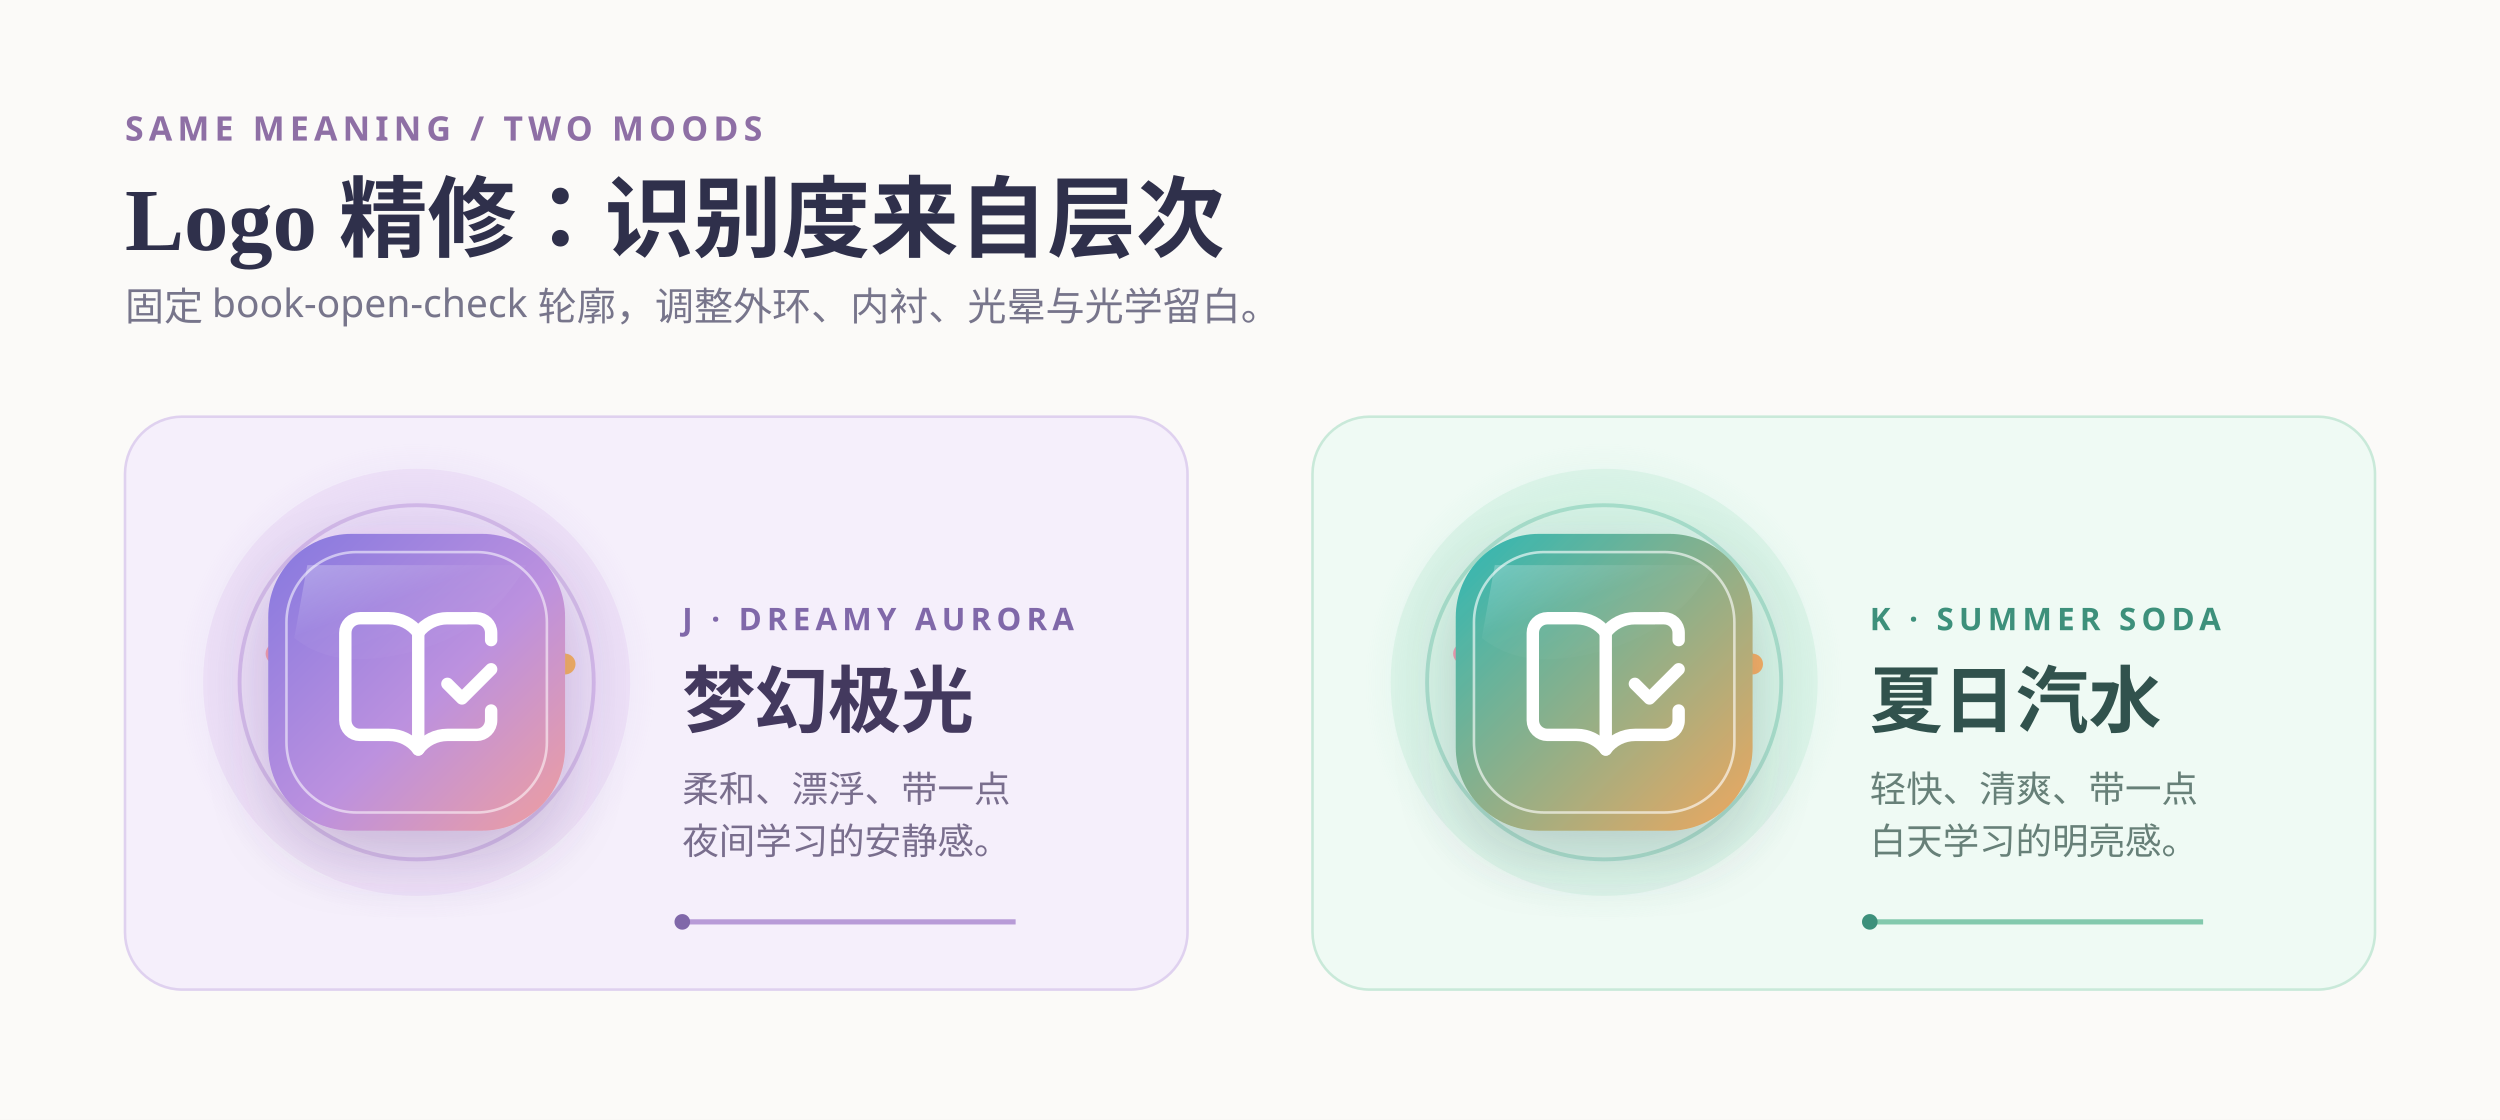
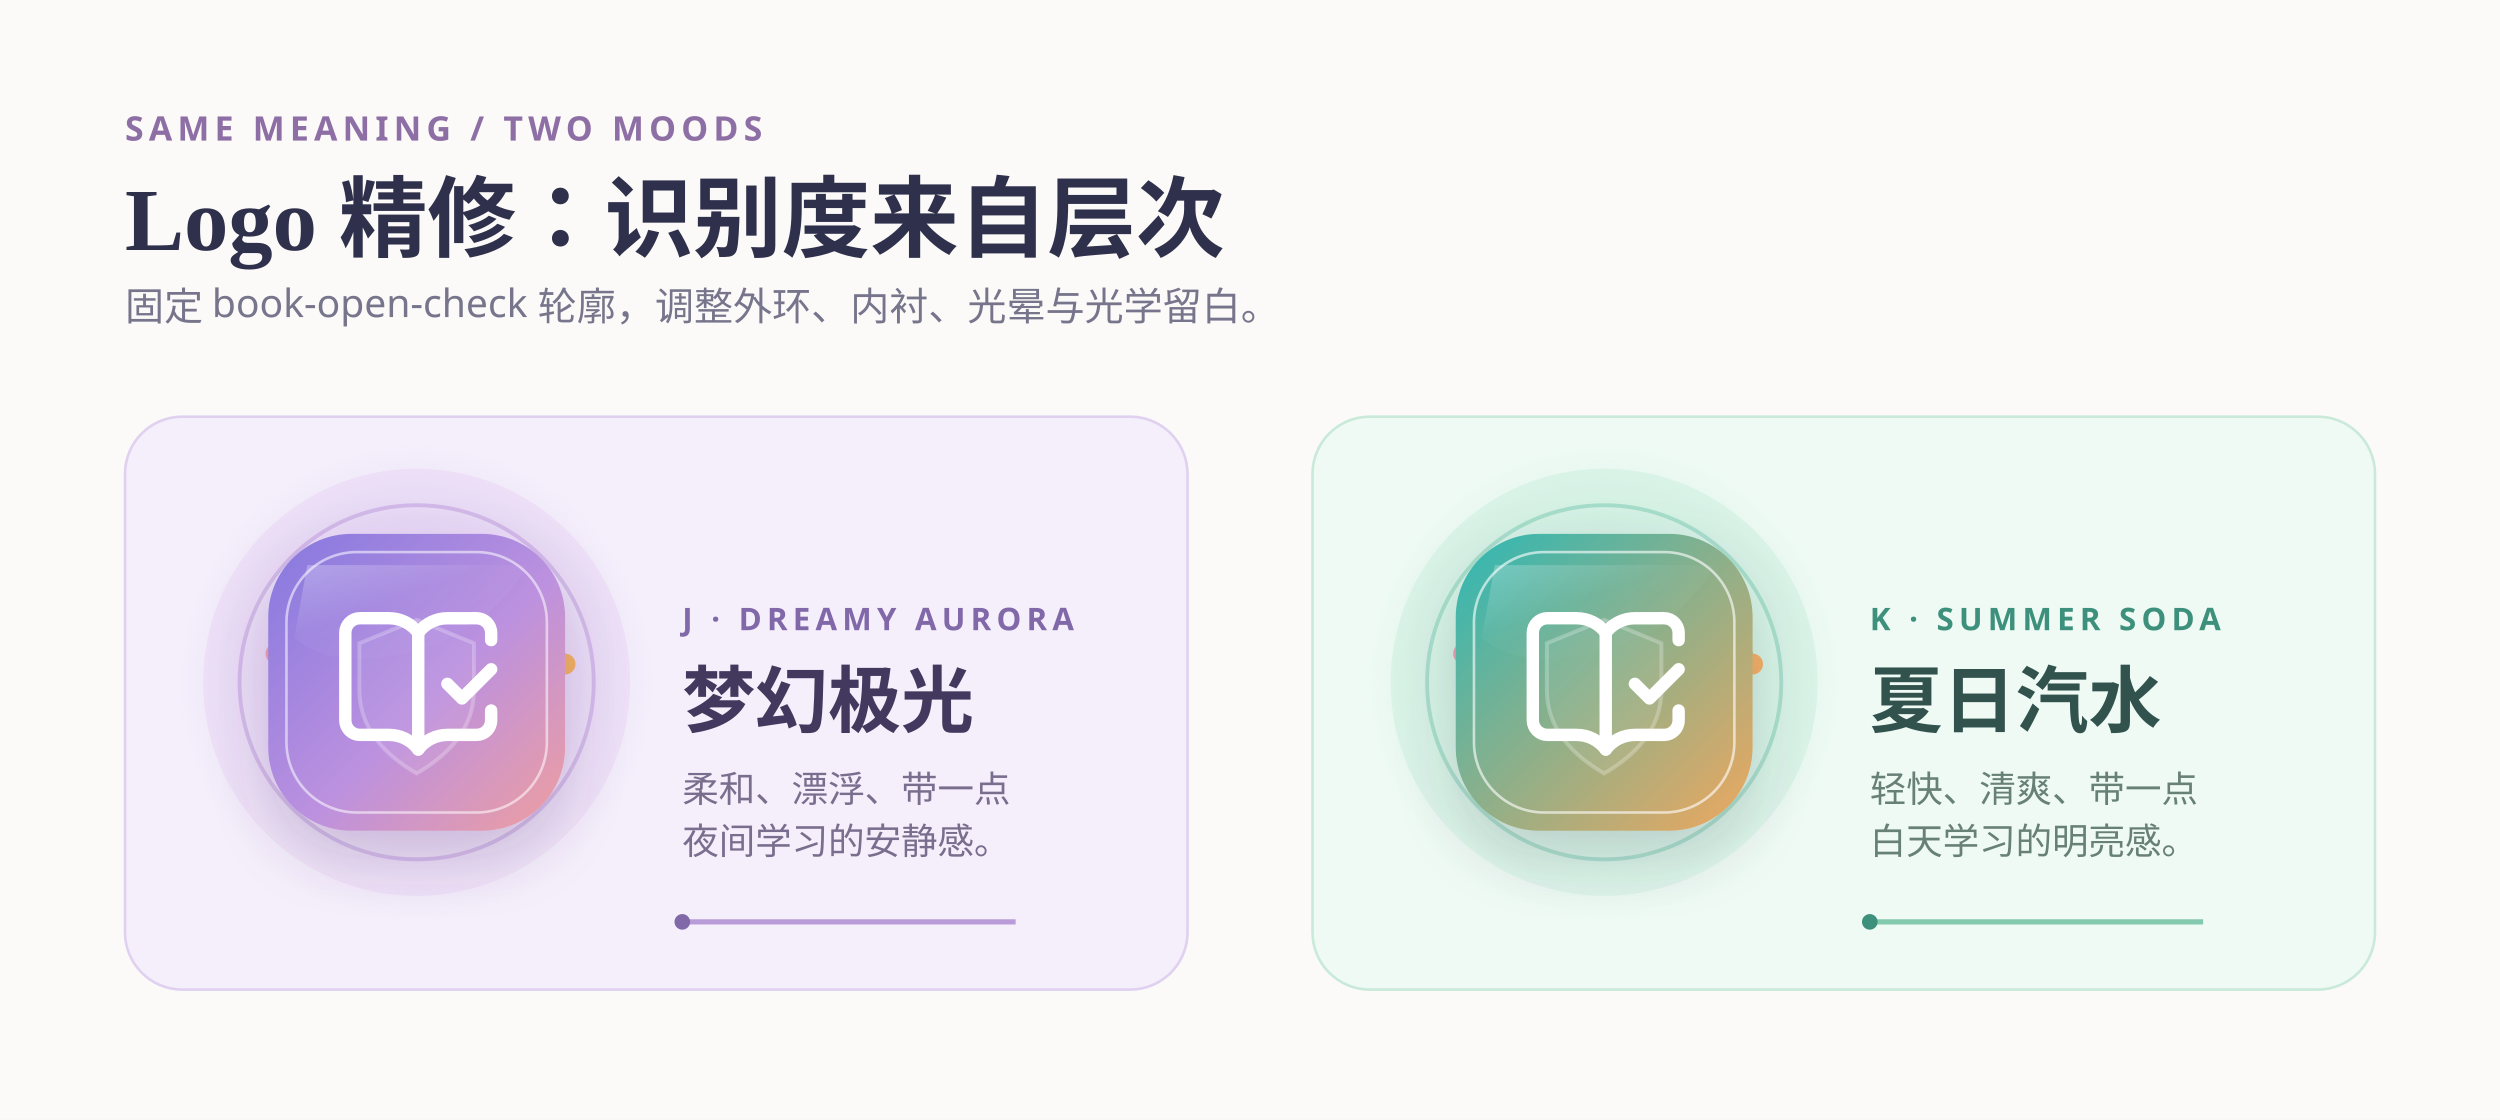
<svg xmlns="http://www.w3.org/2000/svg" width="960" height="430" viewBox="0 0 960 430" font-family="PingFang SC, Microsoft YaHei, sans-serif" role="img" aria-labelledby="title desc">
  <defs>
    <linearGradient id="dreamTile" x1="0" y1="0" x2="1" y2="1">
      <stop stop-color="#8578df" />
      <stop offset=".55" stop-color="#bc91df" />
      <stop offset="1" stop-color="#ef9e9e" />
    </linearGradient>
    <linearGradient id="summerTile" x1="0" y1="0" x2="1" y2="1">
      <stop stop-color="#2db8b5" />
      <stop offset="1" stop-color="#efa75e" />
    </linearGradient>
    <radialGradient id="dreamBloom">
      <stop stop-color="#b58ee3" stop-opacity=".46" />
      <stop offset="1" stop-color="#b58ee3" stop-opacity="0" />
    </radialGradient>
    <radialGradient id="summerBloom">
      <stop stop-color="#8bdcc2" stop-opacity=".52" />
      <stop offset="1" stop-color="#8bdcc2" stop-opacity="0" />
    </radialGradient>
    <linearGradient id="gloss" x1="0" y1="0" x2="0.9" y2="1">
      <stop stop-color="#fff" stop-opacity=".42" />
      <stop offset=".42" stop-color="#fff" stop-opacity=".06" />
      <stop offset="1" stop-color="#fff" stop-opacity="0" />
    </linearGradient>
    <filter id="logoShadow" x="-25%" y="-25%" width="150%" height="170%">
      <feDropShadow dx="0" dy="10" stdDeviation="11" flood-color="#5b526b" flood-opacity=".18" />
    </filter>
  </defs>
  <rect width="960" height="430" fill="#fbfaf8" />
  <text x="48" y="54" font-size="13" font-weight="700" letter-spacing="2" fill="#8e6fa5">SAME MEANING / TWO MOODS</text>
  <text x="48" y="96" font-family="Georgia, Times New Roman, serif" font-size="34" font-weight="700" fill="#2f304b">Logo 精修：识别度来自层次</text>
  <text x="48" y="123" font-size="15" fill="#77758b">固定 book-open-check 轮廓，调整外环、内衬、光晕与光学留白。</text>
-   <g transform="translate(48 160)" data-role="logo-variant" data-logo-intent="knowledge verification" data-icon-source="lucide" data-icon-name="book-open-check" data-icon-license="ISC">
+   <g transform="translate(48 160)" data-role="logo-variant" data-logo-intent="knowledge verification" data-logo-secondary-motif="chapter relationship + verification shield" data-icon-source="lucide" data-icon-name="book-open-check" data-icon-license="ISC">
    <rect width="408" height="220" rx="22" fill="#f5effb" stroke="#dfd1ef" />
    <circle cx="112" cy="102" r="92" fill="url(#dreamBloom)" />
    <circle cx="112" cy="102" r="82" fill="#d5b7ed" fill-opacity=".2" />
    <circle cx="112" cy="102" r="68" fill="none" stroke="#b58ed9" stroke-opacity=".44" stroke-width="1.5" />
    <path d="M56 93c11-28 30-43 56-43s48 18 58 45" fill="none" stroke="#8b79d4" stroke-opacity=".44" stroke-width="1.5" stroke-linecap="round" />
    <circle cx="58" cy="91" r="4" fill="#ef9cae" />
    <circle cx="112" cy="50" r="4" fill="#7dc5b5" />
    <circle cx="169" cy="95" r="4" fill="#f0ad63" />
    <rect x="55" y="45" width="114" height="114" rx="32" fill="url(#dreamTile)" filter="url(#logoShadow)" />
    <rect x="62" y="52" width="100" height="100" rx="27" fill="none" stroke="#fff" stroke-opacity=".55" />
    <path d="M70 57h84c-10 19-28 31-52 35-17 3-28 0-37-7Z" fill="url(#gloss)" opacity=".7" />
+     <path d="M112 78l22 9v18c0 15-10 25-22 32-12-7-22-17-22-32V87Z" fill="#fff" fill-opacity=".06" stroke="#fff" stroke-opacity=".24" stroke-width="1.5" />
    <g data-role="logo-glyph" transform="translate(79 69) scale(2.8)" fill="none" stroke="#fff" stroke-width="1.7" stroke-linecap="round" stroke-linejoin="round">
      <path d="M12 5v16" />
      <path d="m16 12 2 2 4-4" />
      <path d="M22 6V5a2 2 0 0 0-1.999-2L16 3.002A5 5 0 0 0 12 5a5 5 0 0 0-4-2H4a2 2 0 0 0-2 2v12a2 2 0 0 0 1.999 2H8a5 5 0 0 1 4 2 5 5 0 0 1 4-2h4.001A2 2 0 0 0 22 17v-1.344" />
    </g>
    <text x="214" y="82" font-size="12" font-weight="700" letter-spacing="2" fill="#8068a9">J · DREAMY AURORA</text>
    <text x="214" y="119" font-family="Georgia, Times New Roman, serif" font-size="28" font-weight="700" fill="#43395e">梦幻极光</text>
    <text x="214" y="148" font-size="14" fill="#796e8d">柔和、漂浮、带一点</text>
    <text x="214" y="168" font-size="14" fill="#796e8d">夜间学习的安静感。</text>
    <path d="M214 194h128" stroke="#b89bd7" stroke-width="2" />
    <circle cx="214" cy="194" r="3" fill="#8068a9" />
  </g>
-   <g transform="translate(504 160)" data-role="logo-variant" data-logo-intent="knowledge verification" data-icon-source="lucide" data-icon-name="book-open-check" data-icon-license="ISC">
+   <g transform="translate(504 160)" data-role="logo-variant" data-logo-intent="knowledge verification" data-logo-secondary-motif="chapter relationship + verification shield" data-icon-source="lucide" data-icon-name="book-open-check" data-icon-license="ISC">
    <rect width="408" height="220" rx="22" fill="#effaf4" stroke="#c9e9d9" />
    <circle cx="112" cy="102" r="92" fill="url(#summerBloom)" />
    <circle cx="112" cy="102" r="82" fill="#aee5cb" fill-opacity=".25" />
    <circle cx="112" cy="102" r="68" fill="none" stroke="#73c6ad" stroke-opacity=".48" stroke-width="1.5" />
    <path d="M56 93c11-28 30-43 56-43s48 18 58 45" fill="none" stroke="#4b9b92" stroke-opacity=".48" stroke-width="1.5" stroke-linecap="round" />
    <circle cx="58" cy="91" r="4" fill="#ef9cae" />
    <circle cx="112" cy="50" r="4" fill="#7a70cc" />
    <circle cx="169" cy="95" r="4" fill="#f0ad63" />
    <rect x="55" y="45" width="114" height="114" rx="32" fill="url(#summerTile)" filter="url(#logoShadow)" />
    <rect x="62" y="52" width="100" height="100" rx="27" fill="none" stroke="#fff" stroke-opacity=".62" />
    <path d="M70 57h84c-10 19-28 31-52 35-17 3-28 0-37-7Z" fill="url(#gloss)" opacity=".62" />
+     <path d="M112 78l22 9v18c0 15-10 25-22 32-12-7-22-17-22-32V87Z" fill="#fff" fill-opacity=".06" stroke="#fff" stroke-opacity=".25" stroke-width="1.5" />
    <g data-role="logo-glyph" transform="translate(79 69) scale(2.8)" fill="none" stroke="#fff" stroke-width="1.7" stroke-linecap="round" stroke-linejoin="round">
      <path d="M12 5v16" />
      <path d="m16 12 2 2 4-4" />
      <path d="M22 6V5a2 2 0 0 0-1.999-2L16 3.002A5 5 0 0 0 12 5a5 5 0 0 0-4-2H4a2 2 0 0 0-2 2v12a2 2 0 0 0 1.999 2H8a5 5 0 0 1 4 2 5 5 0 0 1 4-2h4.001A2 2 0 0 0 22 17v-1.344" />
    </g>
    <text x="214" y="82" font-size="12" font-weight="700" letter-spacing="2" fill="#3d907b">K · SUMMER SODA</text>
    <text x="214" y="119" font-family="Georgia, Times New Roman, serif" font-size="28" font-weight="700" fill="#31524d">夏日汽水</text>
    <text x="214" y="148" font-size="14" fill="#678078">轻快、清爽、带一点</text>
    <text x="214" y="168" font-size="14" fill="#678078">白天学习的明亮感。</text>
    <path d="M214 194h128" stroke="#83c9ad" stroke-width="2" />
    <circle cx="214" cy="194" r="3" fill="#3d907b" />
  </g>
</svg>
